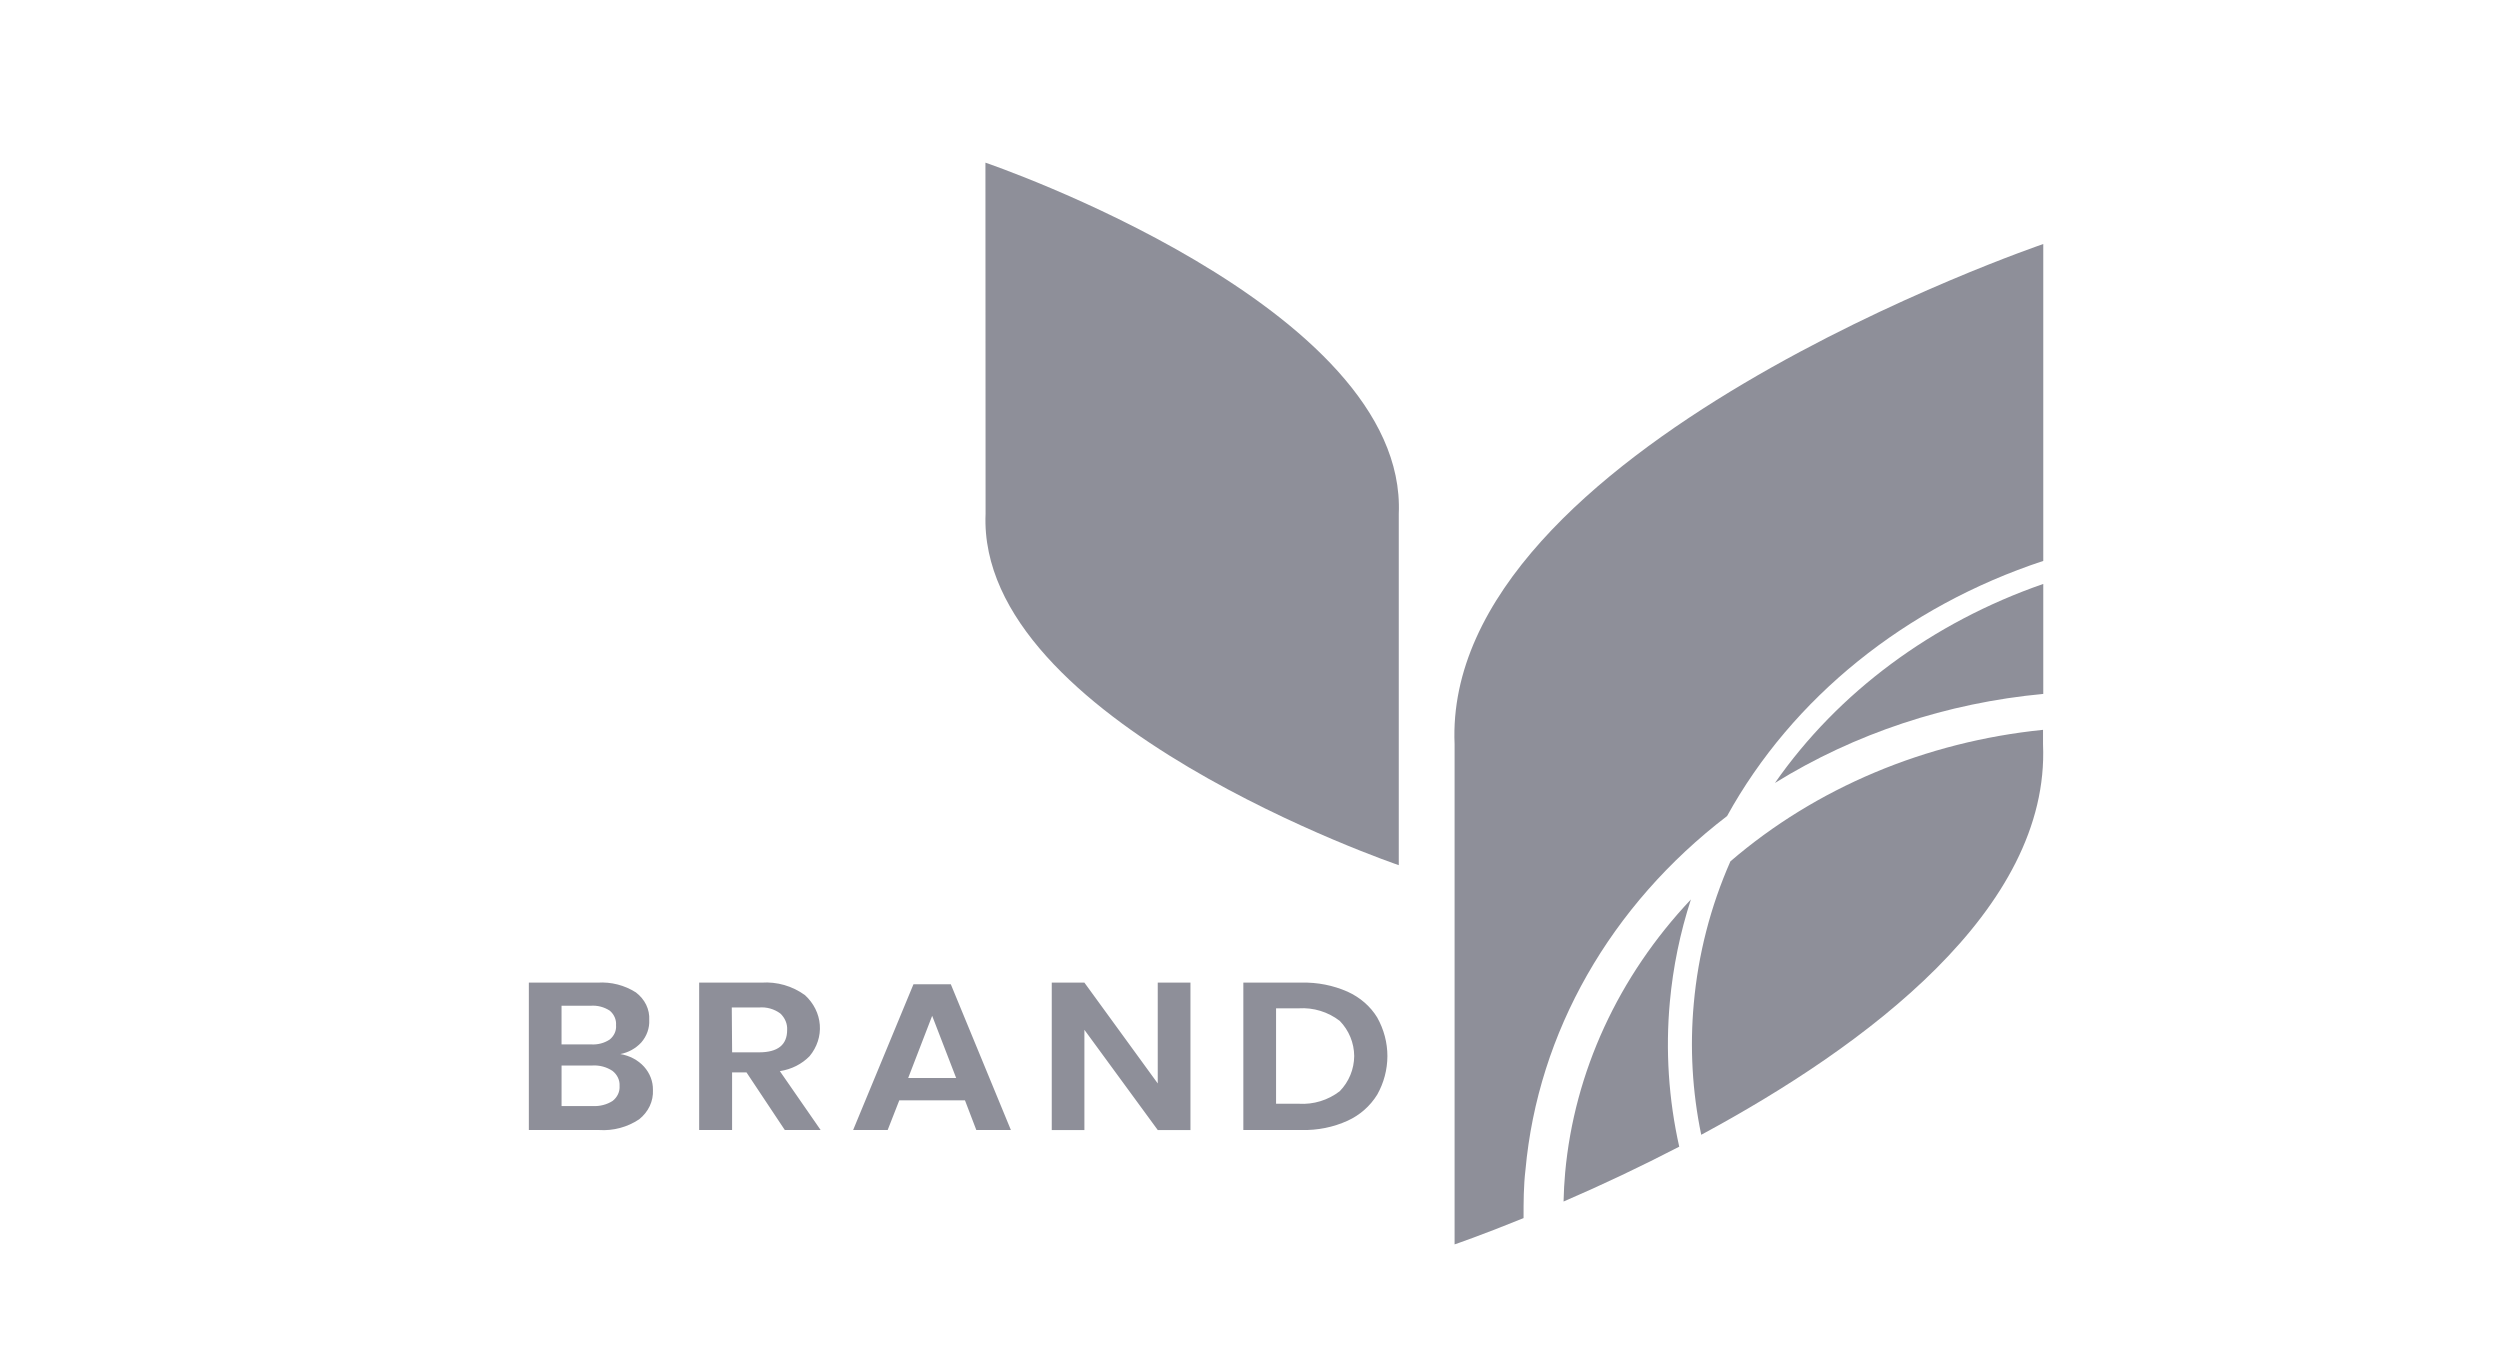
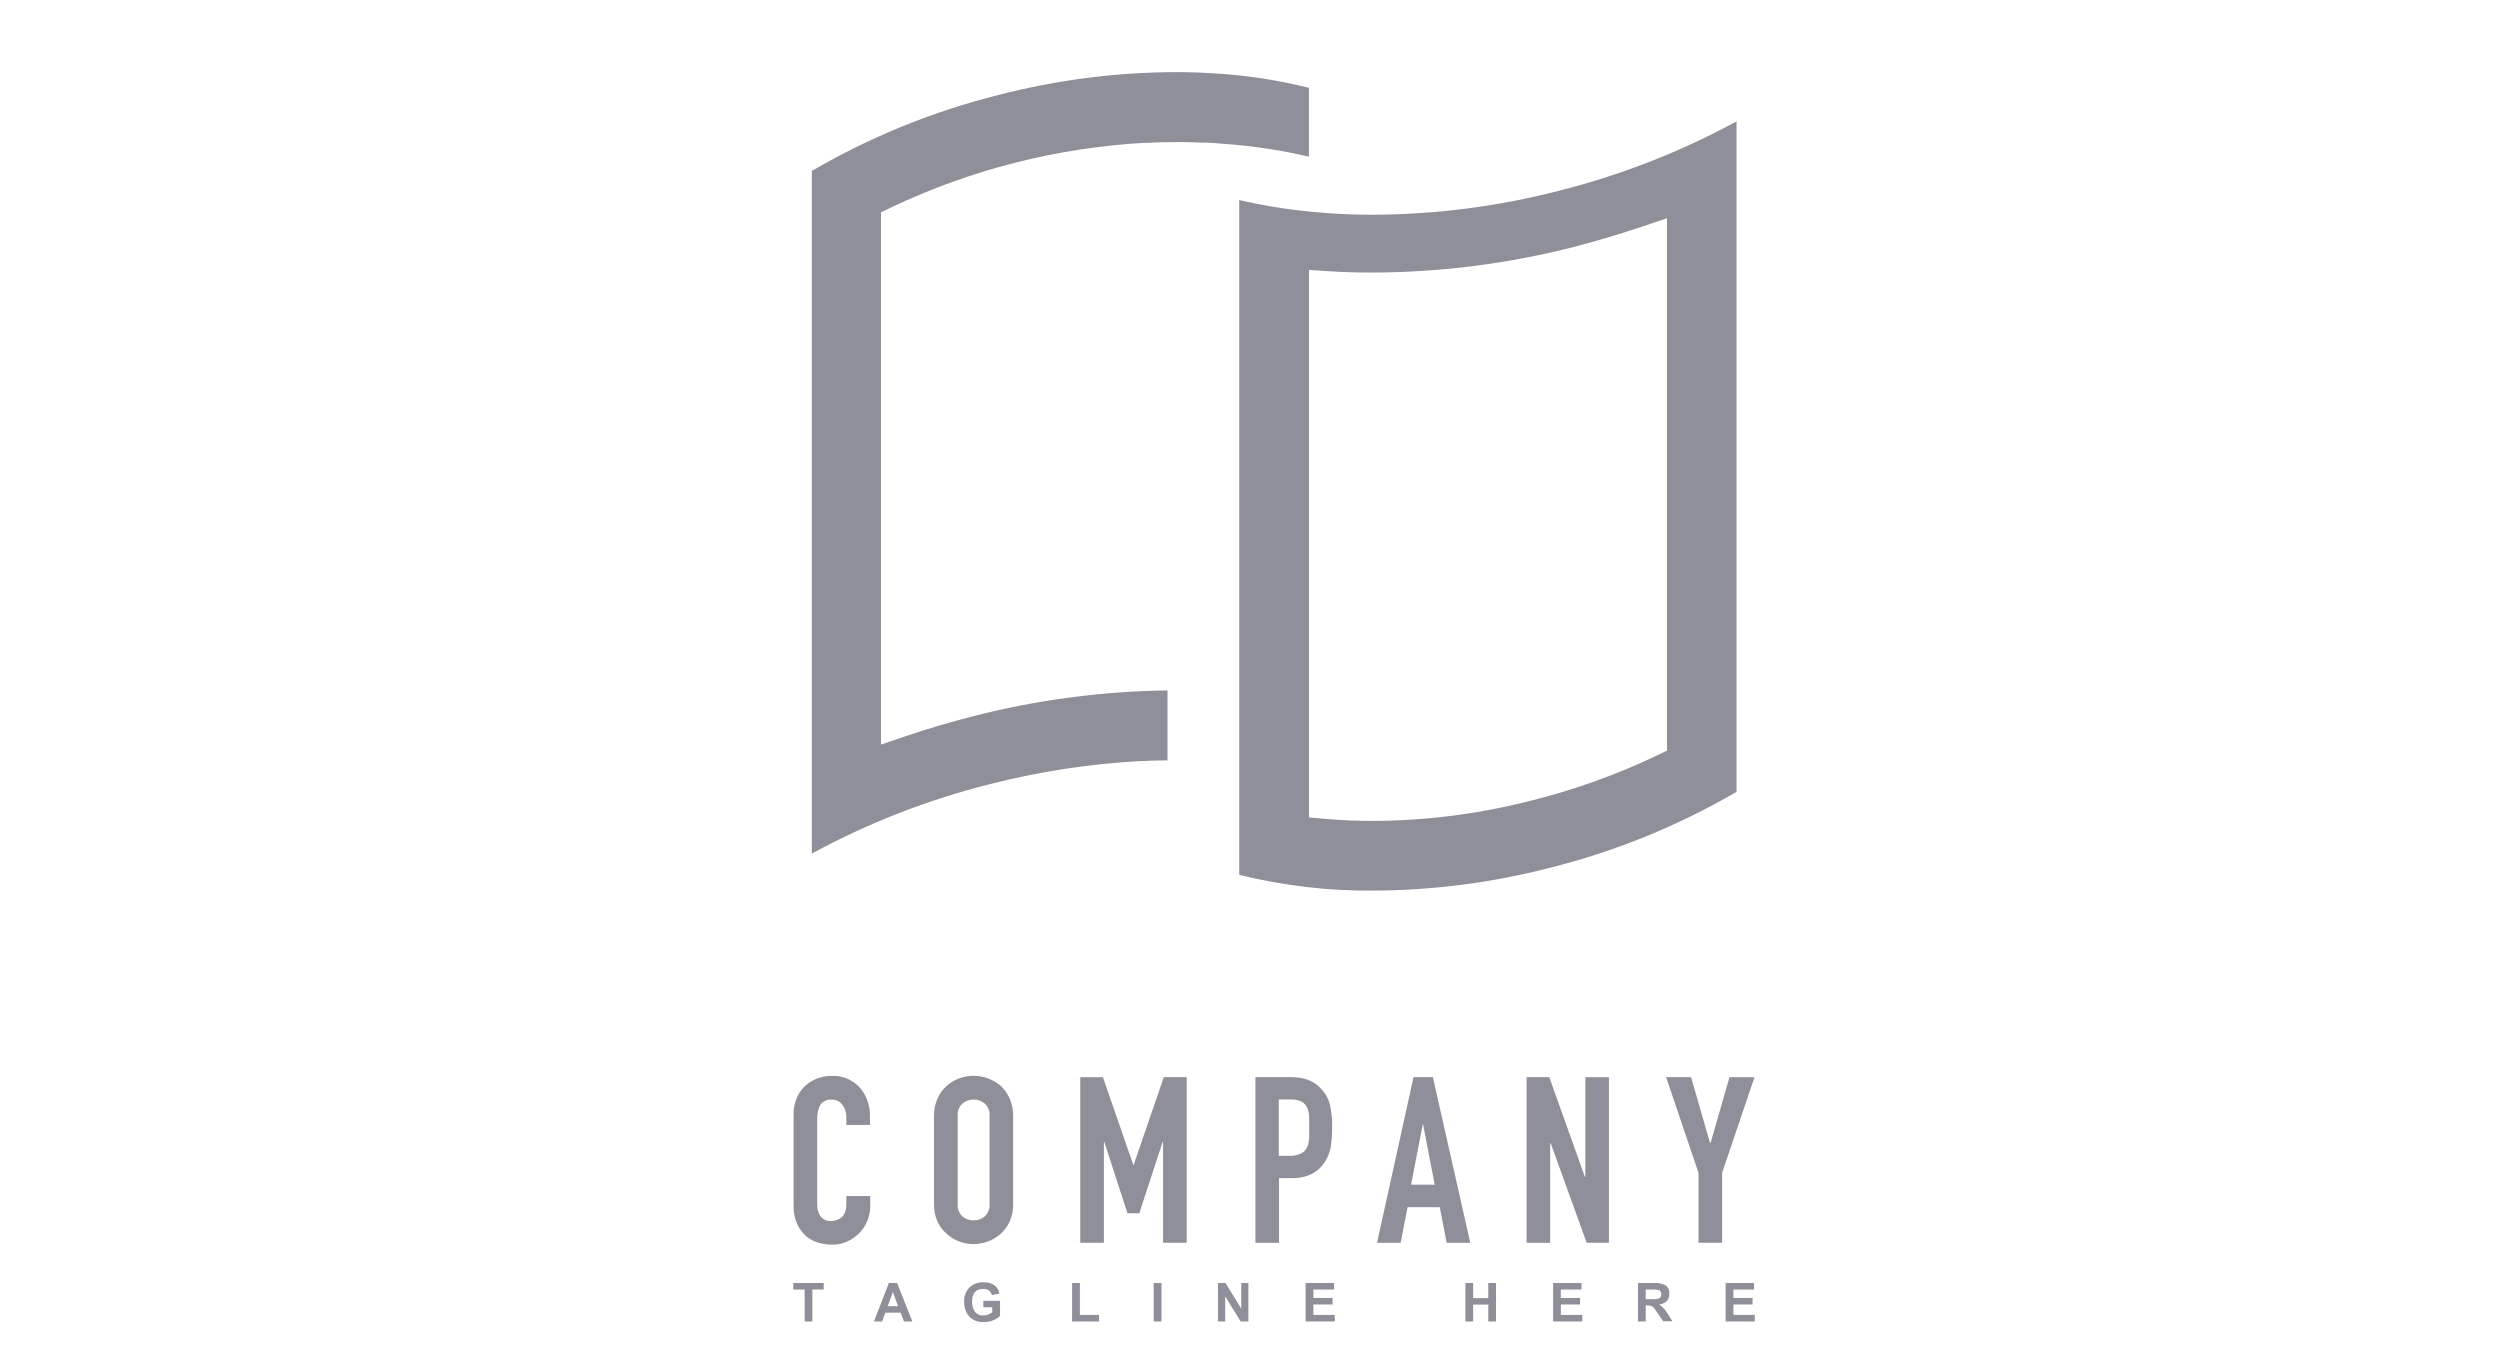
<svg xmlns="http://www.w3.org/2000/svg" width="104" height="56" fill="none">
-   <path fill="#8E8F99" d="M26.792 44.373c.245.274.376.616.37.968.012.229-.033.458-.132.67-.1.211-.25.4-.441.552a2.68 2.68 0 0 1-1.664.446H22v-6.132h2.865a2.647 2.647 0 0 1 1.588.407c.184.14.331.316.428.515.096.2.14.416.127.633.017.338-.101.67-.333.937a1.59 1.59 0 0 1-.871.48c.388.064.738.25.988.524Zm-3.431-.926h1.225c.278.019.554-.053.778-.203a.732.732 0 0 0 .21-.272.662.662 0 0 0 .053-.328.686.686 0 0 0-.055-.325.753.753 0 0 0-.204-.274 1.28 1.28 0 0 0-.802-.206H23.36v1.608Zm2.123 2.352a.77.77 0 0 0 .226-.281.694.694 0 0 0 .064-.342.704.704 0 0 0-.067-.346.781.781 0 0 0-.23-.283 1.366 1.366 0 0 0-.832-.222h-1.284v1.687h1.301c.293.015.583-.06.822-.213ZM32.649 47.01l-1.594-2.397h-.6v2.396h-1.37v-6.132h2.595a2.752 2.752 0 0 1 1.807.521c.363.333.582.772.617 1.237.036.465-.115.926-.424 1.3-.32.33-.757.551-1.238.624l1.697 2.45h-1.49Zm-2.193-3.233h1.121c.779 0 1.168-.31 1.168-.929a.831.831 0 0 0-.063-.371.908.908 0 0 0-.223-.318 1.307 1.307 0 0 0-.882-.248h-1.135l.014 1.866ZM40.143 45.775H37.41l-.483 1.234H35.49L38 40.946h1.554l2.499 6.063h-1.438l-.472-1.234Zm-.366-.928-.999-2.589-.998 2.588h1.997ZM49.523 47.01h-1.36l-3.052-4.17v4.17h-1.358v-6.133h1.358l3.051 4.194v-4.194h1.361v6.132ZM57.29 45.541a2.82 2.82 0 0 1-1.231 1.082c-.592.27-1.25.402-1.913.386h-2.423v-6.132h2.423a4.472 4.472 0 0 1 1.913.377c.521.237.95.61 1.231 1.07.28.499.426 1.05.426 1.609a3.28 3.28 0 0 1-.426 1.608Zm-1.557-.146a2.12 2.12 0 0 0 .602-1.464 2.12 2.12 0 0 0-.602-1.463 2.536 2.536 0 0 0-1.704-.522h-.945v3.97h.945a2.536 2.536 0 0 0 1.704-.521ZM40.995 6.767s17.566 5.97 17.194 14.61v14.614S40.635 30.017 41 21.377l-.006-14.61ZM73.839 32.57c3.317-2.056 7.155-3.33 11.161-3.703v-4.575c-4.616 1.601-8.531 4.505-11.161 8.277Z" />
-   <path fill="#8E8F99" d="M71.846 33.948C74.56 29.025 79.269 25.227 85 23.334V10.152s-25.018 8.505-24.489 20.809v20.806s1.115-.38 2.869-1.094c0-.665 0-1.336.08-2.01.518-5.712 3.534-11.005 8.386-14.715Z" />
-   <path fill="#8E8F99" d="M69.466 41.677a19.57 19.57 0 0 1 .876-4.26c-3.022 3.204-4.851 7.18-5.232 11.369-.036.395-.056.79-.066 1.198a75.86 75.86 0 0 0 4.812-2.282 19.43 19.43 0 0 1-.39-6.025ZM70.461 41.752a18.567 18.567 0 0 0 .31 5.455c6.835-3.682 14.515-9.37 14.219-16.246v-.6c-4.883.493-9.452 2.415-13.005 5.471a18.817 18.817 0 0 0-1.524 5.92Z" />
+   <path fill="#8E8F99" fill-rule="evenodd" d="M50.114 5.935h-.137c-.21-.013-.42-.018-.63-.023h-.455c-.397 0-.802.01-1.204.03a.625.625 0 0 0-.091 0A28.275 28.275 0 0 0 37.08 8.625l-.432.208v22.142l1.012-.344c.888-.305 1.834-.58 2.813-.834a34.329 34.329 0 0 1 8.095-1.075v2.909c-.362.002-.713.012-1.065.03h-.084a32.36 32.36 0 0 0-6.228.956 31.635 31.635 0 0 0-7.42 2.892V7.112a29.727 29.727 0 0 1 7.785-3.166A29.793 29.793 0 0 1 48.892 3h.427c.511.013 1.01.036 1.478.071 1.233.087 2.456.282 3.655.583v2.863a22.623 22.623 0 0 0-3.541-.534l-.073-.006c-.247-.021-.494-.042-.724-.042Zm5.039 2.926c.635.049 1.293.072 1.958.072a31.467 31.467 0 0 0 7.713-.99A31.777 31.777 0 0 0 72.24 5.05v27.89a29.815 29.815 0 0 1-7.786 3.166 29.943 29.943 0 0 1-7.337.944 22.405 22.405 0 0 1-5.565-.656V8.322c.43.1.873.191 1.323.267.739.125 1.518.216 2.277.272Zm14.194.217-1.012.34c-.93.313-1.87.593-2.813.842a34.263 34.263 0 0 1-8.406 1.078c-.66 0-1.267-.018-1.854-.056l-.807-.053V34.006l.693.06c.642.057 1.305.085 1.973.085a26.884 26.884 0 0 0 6.62-.857 27.764 27.764 0 0 0 5.174-1.86l.432-.208V9.078Z" clip-rule="evenodd" />
+   <path fill="#8E8F99" d="M35.737 45.212a1.491 1.491 0 0 0-1.126-.455 1.672 1.672 0 0 0-.65.122 1.464 1.464 0 0 0-.832.842c-.08.2-.119.413-.116.628v3.794c-.01.267.042.533.149.778.09.195.219.368.38.509.151.127.329.22.52.27.185.051.376.078.567.078.211.002.42-.043.612-.132a1.6 1.6 0 0 0 .96-1.465v-.424h-.993v.338a.88.88 0 0 1-.058.338.608.608 0 0 1-.144.214.697.697 0 0 1-.415.145.503.503 0 0 1-.465-.204.898.898 0 0 1-.132-.508v-3.538c-.006-.196.036-.39.122-.567a.507.507 0 0 1 .485-.229.527.527 0 0 1 .443.214.806.806 0 0 1 .164.509v.328h.982v-.387a1.79 1.79 0 0 0-.121-.664 1.56 1.56 0 0 0-.332-.534ZM41.629 45.17a1.765 1.765 0 0 0-1.128-.418c-.202 0-.403.037-.592.107A1.56 1.56 0 0 0 39 45.7c-.1.231-.15.482-.145.735v3.638c-.007.256.043.51.145.745.09.196.22.37.384.509.152.14.33.25.524.32.19.07.39.106.592.107a1.714 1.714 0 0 0 1.128-.427c.158-.142.285-.315.374-.509.102-.234.151-.489.145-.745v-3.639a1.77 1.77 0 0 0-.145-.734 1.641 1.641 0 0 0-.374-.532Zm-.463 4.904a.656.656 0 0 1-.197.527.727.727 0 0 1-.934 0 .65.65 0 0 1-.197-.527v-3.639a.653.653 0 0 1 .197-.526.726.726 0 0 1 .934 0 .652.652 0 0 1 .197.526v3.64ZM49.367 51.7v-6.89h-.953l-1.253 3.647h-.017l-1.263-3.646h-.943v6.888h.984v-4.19h.018l.963 2.962h.491l.971-2.962h.018v4.19h.984ZM54.958 45.294c-.151-.17-.343-.3-.556-.377a2.184 2.184 0 0 0-.714-.107h-1.462v6.89h.982v-2.691h.505c.307.014.611-.051.886-.188a1.43 1.43 0 0 0 .539-.527c.113-.183.19-.387.225-.6a4.9 4.9 0 0 0 .053-.783c.01-.33-.023-.662-.096-.984a1.466 1.466 0 0 0-.362-.633Zm-.506 2.1a.867.867 0 0 1-.091.359.552.552 0 0 1-.253.241 1.006 1.006 0 0 1-.463.087h-.448v-2.342h.506a.942.942 0 0 1 .443.086.556.556 0 0 1 .23.254c.054.121.083.252.086.384v.458c0 .16.01.326 0 .473h-.01ZM59.608 44.81h-.805l-1.518 6.89h.982l.288-1.48h1.339l.288 1.48h.981l-1.555-6.89Zm-.906 4.471.483-2.497h.018l.48 2.497h-.981ZM65.95 48.96h-.018l-1.482-4.15h-.944v6.89h.981v-4.143h.02l1.5 4.142h.924v-6.888h-.981v4.15ZM71.948 44.81l-.79 2.74h-.02l-.79-2.74H69.31l1.348 3.978v2.911h.982v-2.911l1.348-3.977h-1.04ZM33 53.645h.473v1.327h.321v-1.328h.47v-.272H33v.273ZM36.977 53.372l-.62 1.6h.341l.132-.364h.638l.136.364h.35l-.636-1.6h-.341Zm-.05.967.217-.593.217.593h-.435ZM40.908 54.382h.37v.206a.613.613 0 0 1-.38.135.404.404 0 0 1-.34-.153.67.67 0 0 1-.118-.417c0-.356.154-.534.46-.534a.337.337 0 0 1 .362.255l.316-.062c-.068-.312-.293-.47-.678-.47a.804.804 0 0 0-.559.206.78.78 0 0 0-.23.615.872.872 0 0 0 .205.6.776.776 0 0 0 .607.235.96.96 0 0 0 .678-.255v-.63h-.693v.27ZM44.923 53.372h-.324v1.6h1.12V54.7h-.796v-1.328ZM48.318 53.372h-.324v1.6h.324v-1.6ZM51.636 54.44l-.655-1.068h-.313v1.6h.3v-1.045l.643 1.045h.322v-1.6h-.297v1.069ZM54.637 54.267h.797v-.272h-.797v-.35h.857v-.273h-1.181v1.6h1.214V54.7h-.89v-.433ZM61.912 54.003h-.63v-.63h-.32v1.599h.32v-.7h.63v.7h.322v-1.6h-.322v.631ZM64.93 54.267h.8v-.272h-.8v-.35h.86v-.273H64.61v1.6h1.212V54.7h-.89v-.433ZM69.023 54.268c.279-.044.42-.191.42-.445a.383.383 0 0 0-.157-.356.904.904 0 0 0-.468-.094h-.678v1.599h.322v-.669h.063a.431.431 0 0 1 .2.036c.047.029.086.069.114.117l.349.508h.384l-.195-.312a1.115 1.115 0 0 0-.354-.384Zm-.324-.222h-.237v-.401h.253a.84.84 0 0 1 .326.038.21.21 0 0 1-.015.325.913.913 0 0 1-.327.038ZM72.11 54.267h.796v-.272h-.796v-.35h.86v-.273h-1.184v1.6H73V54.7h-.89v-.433Z" />
</svg>
